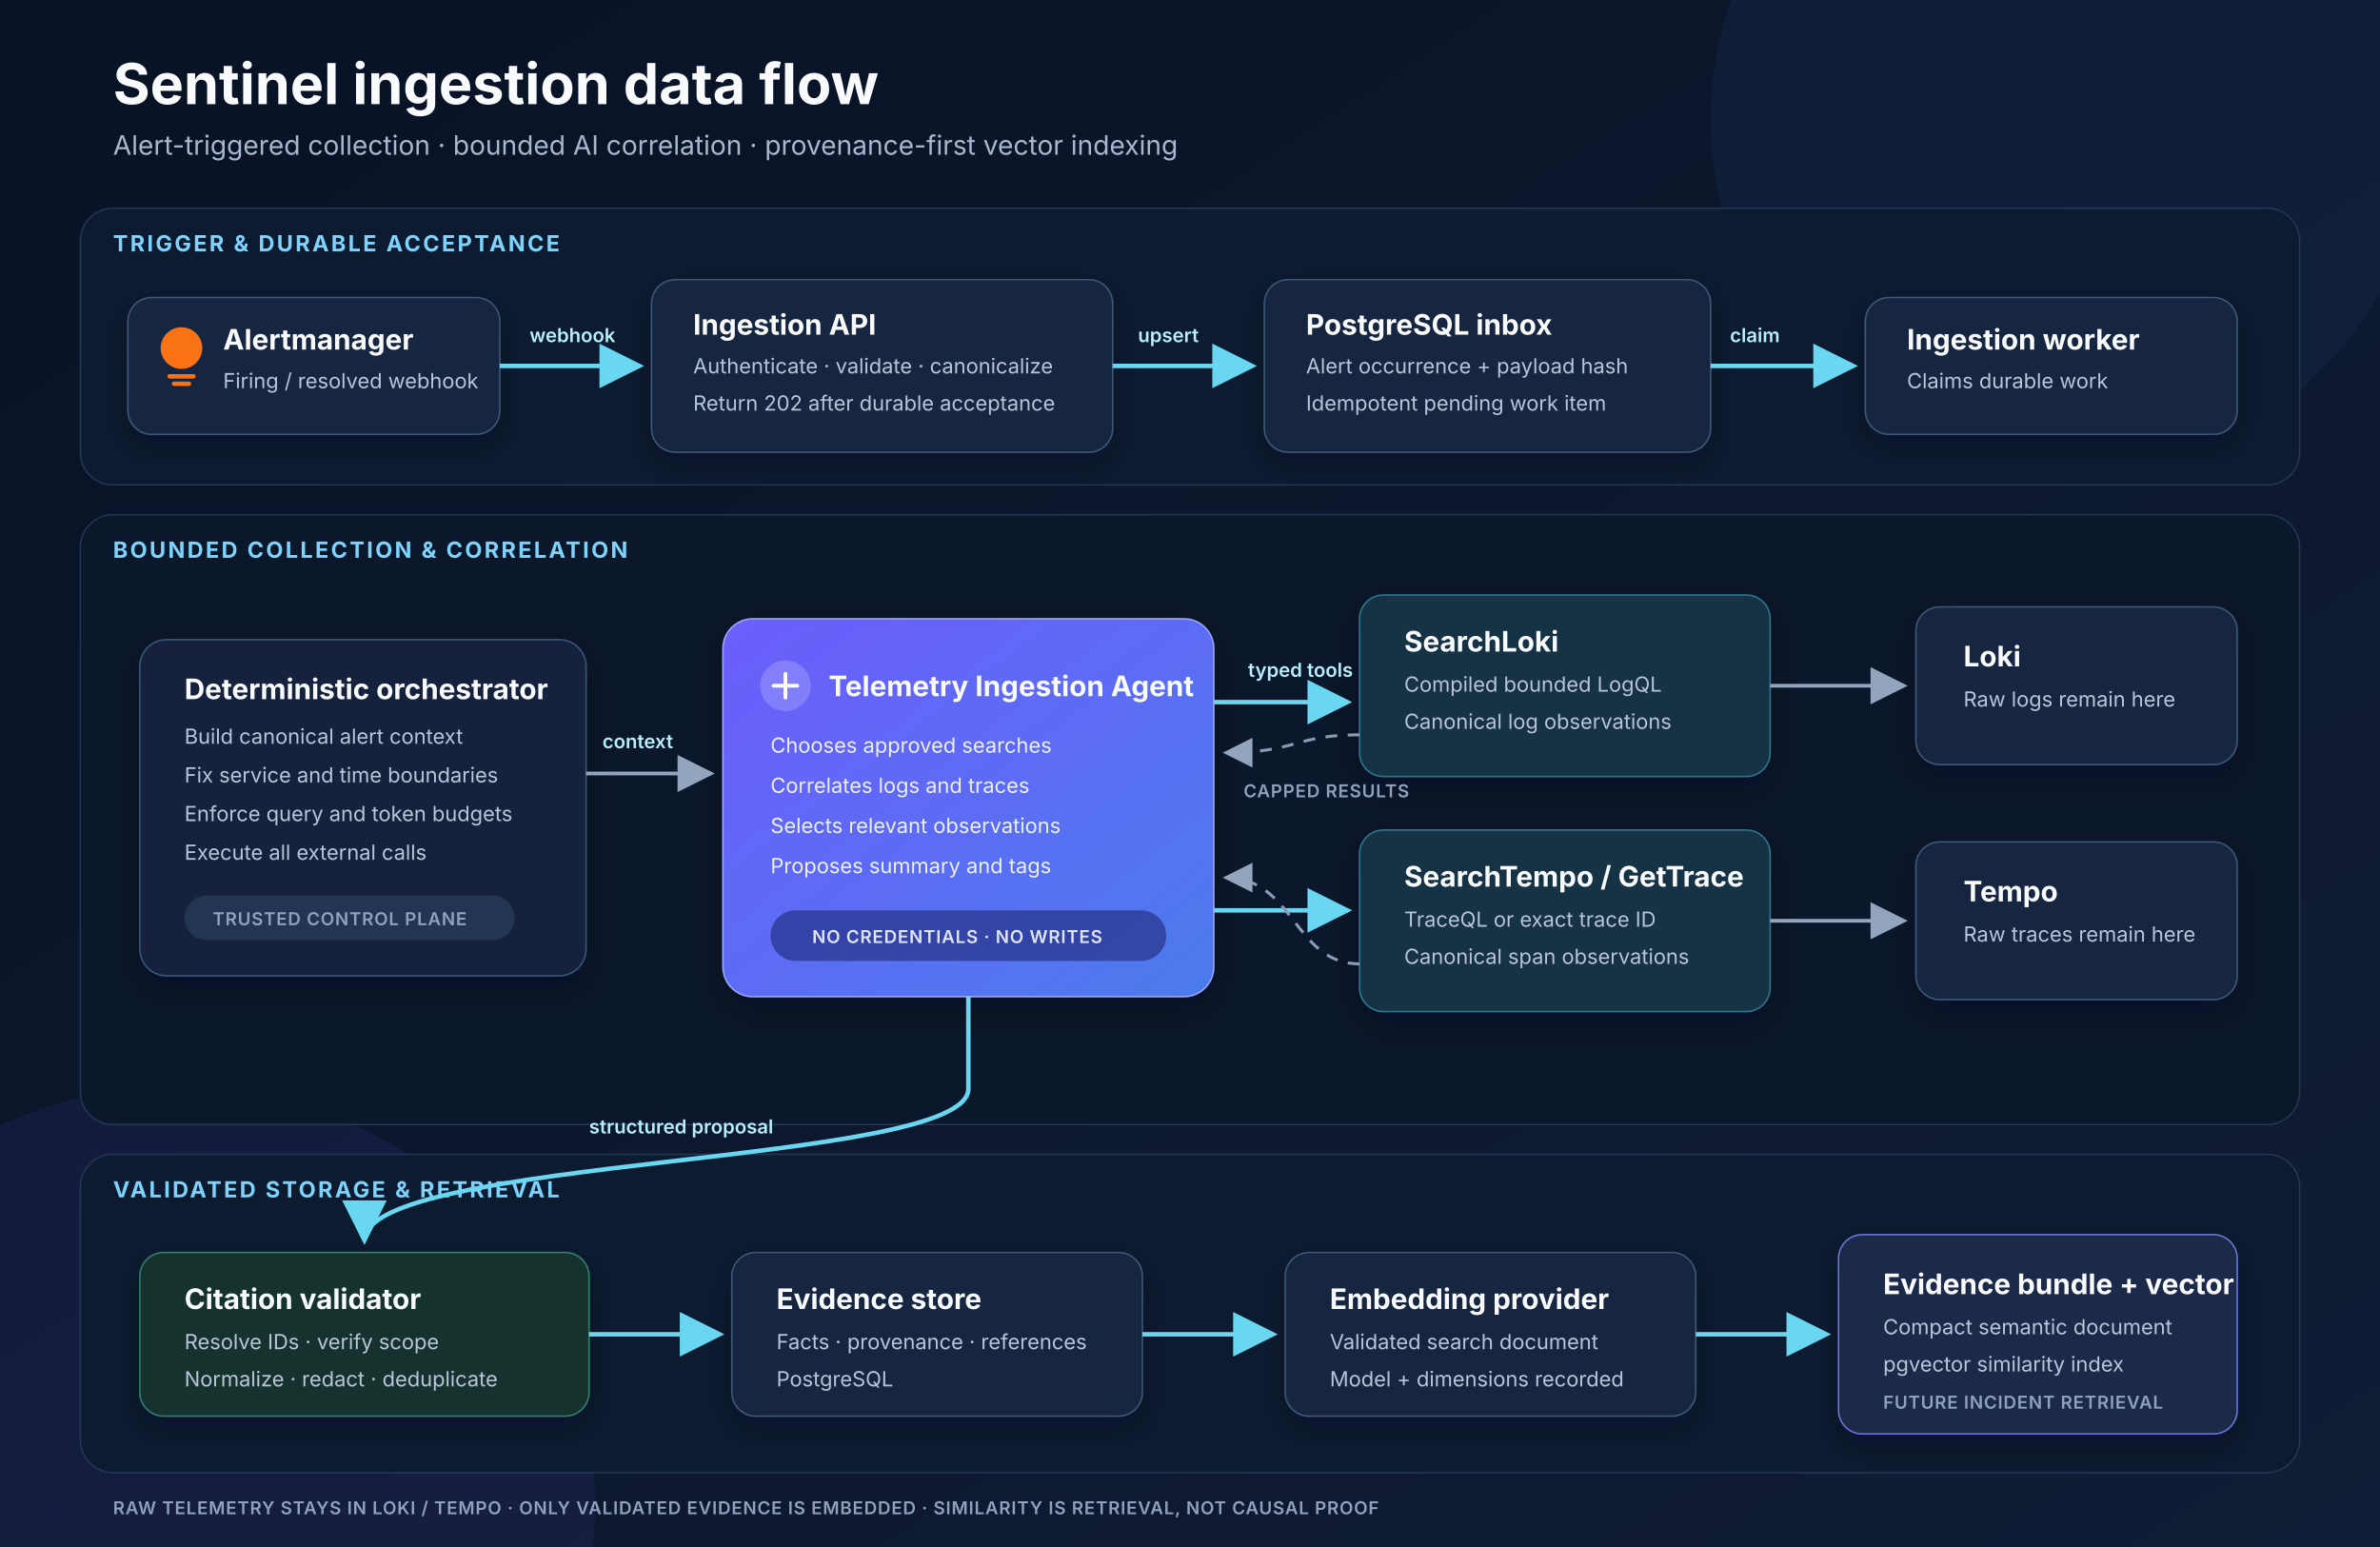
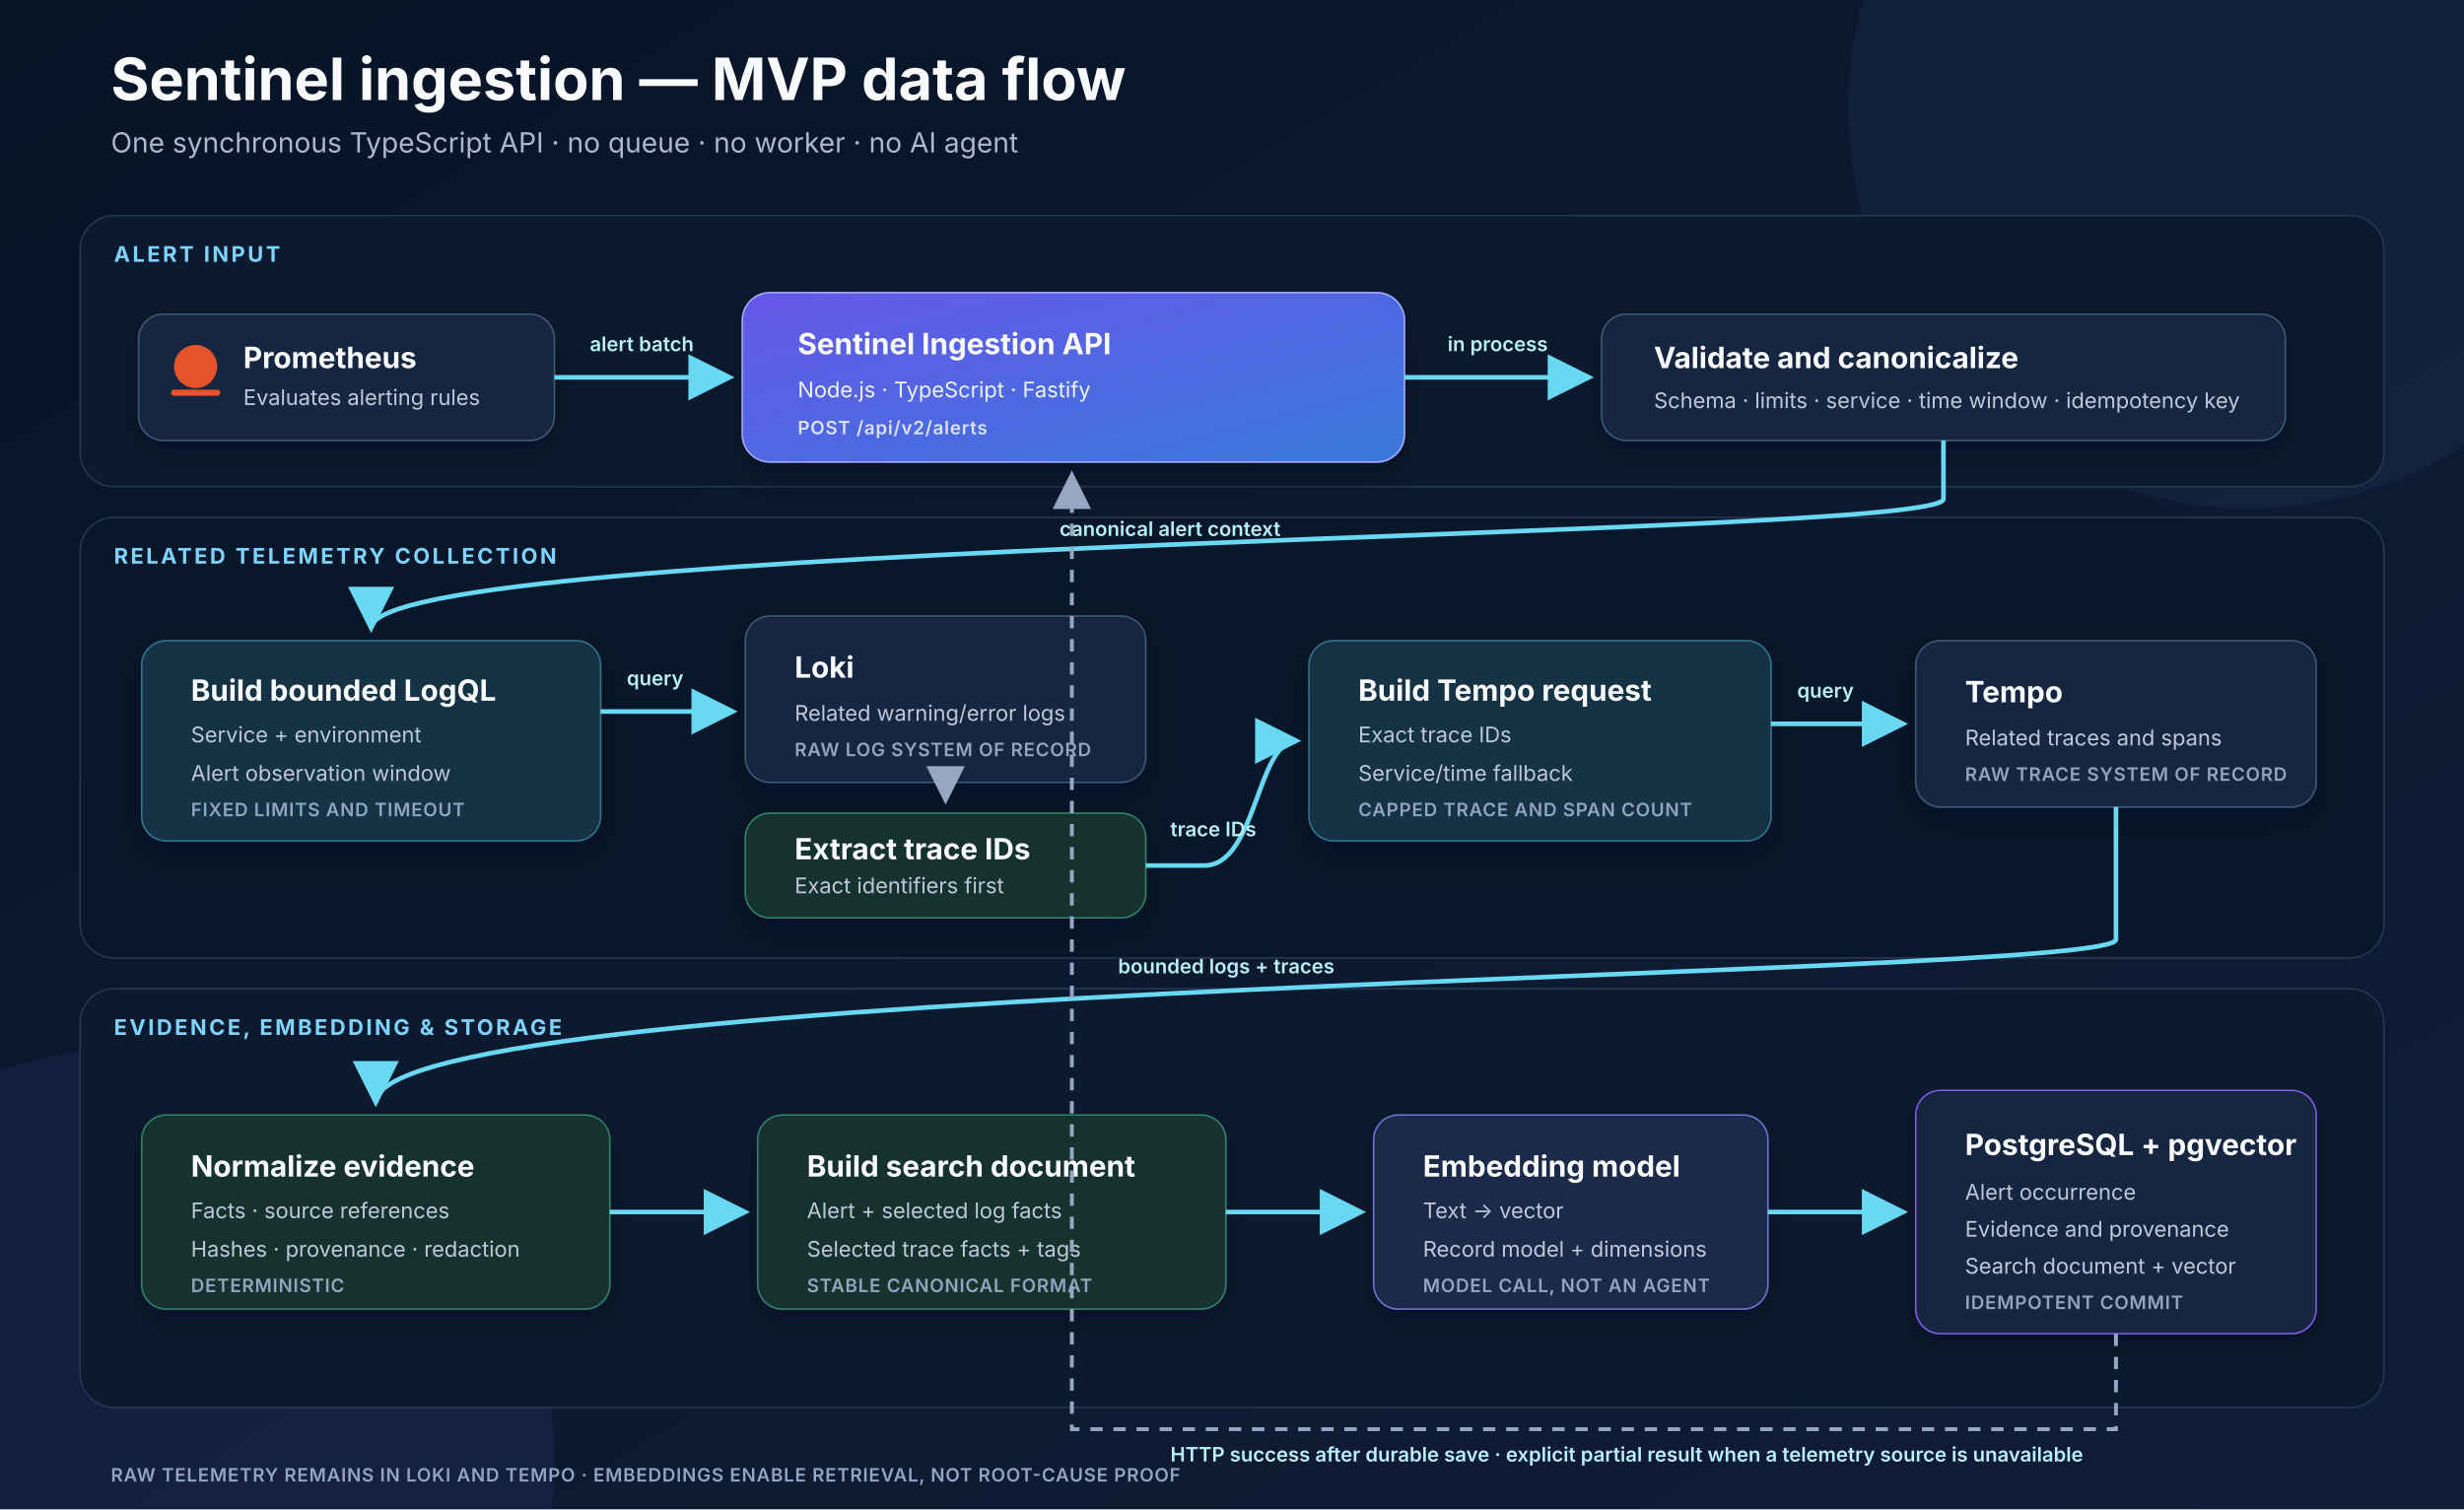
- <svg xmlns="http://www.w3.org/2000/svg" width="1600" height="1040" viewBox="0 0 1600 1040" role="img" aria-labelledby="title desc">
+ <svg xmlns="http://www.w3.org/2000/svg" width="1600" height="980" viewBox="0 0 1600 980" role="img" aria-labelledby="title desc">
  <defs>
-     <linearGradient id="background" x1="0" y1="0" x2="1" y2="1">
-       <stop offset="0" stop-color="#081225" />
-       <stop offset="1" stop-color="#111d36" />
+     <linearGradient id="bg" x1="0" y1="0" x2="1" y2="1">
+       <stop offset="0" stop-color="#071426" />
+       <stop offset="1" stop-color="#111d38" />
    </linearGradient>
-     <linearGradient id="agentFill" x1="0" y1="0" x2="1" y2="1">
-       <stop offset="0" stop-color="#6d5dfc" />
-       <stop offset="1" stop-color="#4b7bec" />
+     <linearGradient id="api" x1="0" y1="0" x2="1" y2="1">
+       <stop offset="0" stop-color="#6657e8" />
+       <stop offset="1" stop-color="#3979dc" />
    </linearGradient>
    <filter id="shadow" x="-20%" y="-20%" width="140%" height="150%">
-       <feDropShadow dx="0" dy="8" stdDeviation="10" flood-color="#020617" flood-opacity="0.35" />
+       <feDropShadow dx="0" dy="8" stdDeviation="9" flood-color="#020617" flood-opacity=".4" />
    </filter>
    <marker id="arrow" markerWidth="12" markerHeight="12" refX="10" refY="6" orient="auto" markerUnits="strokeWidth">
-       <path d="M1,1 L11,6 L1,11 Z" fill="#69d7f2" />
+       <path d="M1 1L11 6 1 11Z" fill="#68d8f3" />
    </marker>
-     <marker id="arrowMuted" markerWidth="12" markerHeight="12" refX="10" refY="6" orient="auto" markerUnits="strokeWidth">
-       <path d="M1,1 L11,6 L1,11 Z" fill="#93a4bd" />
+     <marker id="returnArrow" markerWidth="12" markerHeight="12" refX="10" refY="6" orient="auto" markerUnits="strokeWidth">
+       <path d="M1 1L11 6 1 11Z" fill="#95a7c2" />
    </marker>
    <style>
-       .title { font: 700 38px Inter, Segoe UI, Arial, sans-serif; fill: #f8fafc; }
-       .subtitle { font: 400 18px Inter, Segoe UI, Arial, sans-serif; fill: #aab8ce; }
-       .lane-title { font: 700 15px Inter, Segoe UI, Arial, sans-serif; letter-spacing: 1.5px; fill: #7dd3fc; }
-       .node-title { font: 700 19px Inter, Segoe UI, Arial, sans-serif; fill: #f8fafc; }
-       .node-text { font: 400 14px Inter, Segoe UI, Arial, sans-serif; fill: #b9c5d8; }
-       .small { font: 600 12px Inter, Segoe UI, Arial, sans-serif; fill: #8fa2bd; letter-spacing: .5px; }
-       .edge { fill: none; stroke: #69d7f2; stroke-width: 3; marker-end: url(#arrow); }
-       .edge-muted { fill: none; stroke: #93a4bd; stroke-width: 2.5; marker-end: url(#arrowMuted); }
-       .edge-dashed { fill: none; stroke: #8b9bb3; stroke-width: 2; stroke-dasharray: 8 7; marker-end: url(#arrowMuted); }
-       .edge-label { font: 600 13px Inter, Segoe UI, Arial, sans-serif; fill: #b8effb; }
+       .title{font:700 38px Inter,Segoe UI,Arial,sans-serif;fill:#f8fafc}
+       .subtitle{font:400 18px Inter,Segoe UI,Arial,sans-serif;fill:#a9b9cf}
+       .lane{font:700 14px Inter,Segoe UI,Arial,sans-serif;letter-spacing:1.6px;fill:#7dd3fc}
+       .node-title{font:700 19px Inter,Segoe UI,Arial,sans-serif;fill:#f8fafc}
+       .node-text{font:400 14px Inter,Segoe UI,Arial,sans-serif;fill:#bdc9db}
+       .small{font:600 12px Inter,Segoe UI,Arial,sans-serif;letter-spacing:.5px;fill:#91a5c0}
+       .edge{fill:none;stroke:#68d8f3;stroke-width:3;marker-end:url(#arrow)}
+       .return{fill:none;stroke:#95a7c2;stroke-width:2.5;stroke-dasharray:8 7;marker-end:url(#returnArrow)}
+       .label{font:600 13px Inter,Segoe UI,Arial,sans-serif;fill:#b8f0fb}
    </style>
  </defs>
-   <rect width="1600" height="1040" fill="url(#background)" />
-   <circle cx="1390" cy="80" r="240" fill="#264d84" opacity="0.13" />
-   <circle cx="120" cy="1010" r="280" fill="#5b4ce2" opacity="0.10" />
-   <text x="76" y="70" class="title">Sentinel ingestion data flow</text>
-   <text x="76" y="104" class="subtitle">Alert-triggered collection · bounded AI correlation · provenance-first vector indexing</text>
-   <rect x="54" y="140" width="1492" height="186" rx="22" fill="#0d1b31" stroke="#233752" />
-   <rect x="54" y="346" width="1492" height="410" rx="22" fill="#0b172a" stroke="#233752" />
-   <rect x="54" y="776" width="1492" height="214" rx="22" fill="#0d1b31" stroke="#233752" />
-   <text x="76" y="169" class="lane-title">TRIGGER &amp; DURABLE ACCEPTANCE</text>
-   <text x="76" y="375" class="lane-title">BOUNDED COLLECTION &amp; CORRELATION</text>
-   <text x="76" y="805" class="lane-title">VALIDATED STORAGE &amp; RETRIEVAL</text>
+   <rect width="1600" height="980" fill="url(#bg)" />
+   <circle cx="1460" cy="70" r="260" fill="#345b9d" opacity=".12" />
+   <circle cx="90" cy="950" r="270" fill="#6857e8" opacity=".09" />
+   <text x="72" y="65" class="title">Sentinel ingestion — MVP data flow</text>
+   <text x="72" y="99" class="subtitle">One synchronous TypeScript API · no queue · no worker · no AI agent</text>
+   <rect x="52" y="140" width="1496" height="176" rx="22" fill="#0c1a2f" stroke="#253852" />
+   <text x="74" y="170" class="lane">ALERT INPUT</text>
  <g filter="url(#shadow)">
-     <rect x="86" y="200" width="250" height="92" rx="16" fill="#17263f" stroke="#3d5878" />
-     <circle cx="122" cy="234" r="14" fill="#f97316" />
-     <path d="M114 253h16M117 258h10" stroke="#f97316" stroke-width="3" stroke-linecap="round" />
-     <text x="150" y="235" class="node-title">Alertmanager</text>
-     <text x="150" y="261" class="node-text">Firing / resolved webhook</text>
+     <rect x="90" y="204" width="270" height="82" rx="16" fill="#172740" stroke="#3d5979" />
+     <circle cx="127" cy="238" r="14" fill="#e6522c" />
+     <path d="M113 255h28" stroke="#e6522c" stroke-width="4" stroke-linecap="round" />
+     <text x="158" y="239" class="node-title">Prometheus</text>
+     <text x="158" y="263" class="node-text">Evaluates alerting rules</text>
  </g>
  <g filter="url(#shadow)">
-     <rect x="438" y="188" width="310" height="116" rx="16" fill="#17263f" stroke="#3d5878" />
-     <text x="466" y="225" class="node-title">Ingestion API</text>
-     <text x="466" y="251" class="node-text">Authenticate · validate · canonicalize</text>
-     <text x="466" y="276" class="node-text">Return 202 after durable acceptance</text>
+     <rect x="482" y="190" width="430" height="110" rx="18" fill="url(#api)" stroke="#a4adff" />
+     <text x="518" y="230" class="node-title">Sentinel Ingestion API</text>
+     <text x="518" y="258" class="node-text" style="fill:#edf2ff">Node.js · TypeScript · Fastify</text>
+     <text x="518" y="282" class="small" style="fill:#dce3ff">POST /api/v2/alerts</text>
  </g>
  <g filter="url(#shadow)">
-     <rect x="850" y="188" width="300" height="116" rx="16" fill="#17263f" stroke="#3d5878" />
-     <text x="878" y="225" class="node-title">PostgreSQL inbox</text>
-     <text x="878" y="251" class="node-text">Alert occurrence + payload hash</text>
-     <text x="878" y="276" class="node-text">Idempotent pending work item</text>
+     <rect x="1040" y="204" width="444" height="82" rx="16" fill="#172740" stroke="#3d5979" />
+     <text x="1074" y="239" class="node-title">Validate and canonicalize</text>
+     <text x="1074" y="265" class="node-text">Schema · limits · service · time window · idempotency key</text>
+   </g>
+   <path class="edge" d="M360 245H474" />
+   <text x="383" y="228" class="label">alert batch</text>
+   <path class="edge" d="M912 245H1032" />
+   <text x="940" y="228" class="label">in process</text>
+   <rect x="52" y="336" width="1496" height="286" rx="22" fill="#09172a" stroke="#253852" />
+   <text x="74" y="366" class="lane">RELATED TELEMETRY COLLECTION</text>
+   <g filter="url(#shadow)">
+     <rect x="92" y="416" width="298" height="130" rx="16" fill="#153044" stroke="#2f7890" />
+     <text x="124" y="455" class="node-title">Build bounded LogQL</text>
+     <text x="124" y="482" class="node-text">Service + environment</text>
+     <text x="124" y="507" class="node-text">Alert observation window</text>
+     <text x="124" y="530" class="small">FIXED LIMITS AND TIMEOUT</text>
  </g>
  <g filter="url(#shadow)">
-     <rect x="1254" y="200" width="250" height="92" rx="16" fill="#17263f" stroke="#3d5878" />
-     <text x="1282" y="235" class="node-title">Ingestion worker</text>
-     <text x="1282" y="261" class="node-text">Claims durable work</text>
-   </g>
-   <path class="edge" d="M336 246H430" />
-   <text x="356" y="230" class="edge-label">webhook</text>
-   <path class="edge" d="M748 246H842" />
-   <text x="765" y="230" class="edge-label">upsert</text>
-   <path class="edge" d="M1150 246H1246" />
-   <text x="1163" y="230" class="edge-label">claim</text>
-   <g filter="url(#shadow)">
-     <rect x="94" y="430" width="300" height="226" rx="18" fill="#15243c" stroke="#395778" />
-     <text x="124" y="470" class="node-title">Deterministic orchestrator</text>
-     <text x="124" y="500" class="node-text">Build canonical alert context</text>
-     <text x="124" y="526" class="node-text">Fix service and time boundaries</text>
-     <text x="124" y="552" class="node-text">Enforce query and token budgets</text>
-     <text x="124" y="578" class="node-text">Execute all external calls</text>
-     <rect x="124" y="602" width="222" height="30" rx="15" fill="#203451" />
-     <text x="143" y="622" class="small">TRUSTED CONTROL PLANE</text>
+     <rect x="484" y="400" width="260" height="108" rx="16" fill="#172740" stroke="#3d5979" />
+     <text x="516" y="440" class="node-title">Loki</text>
+     <text x="516" y="468" class="node-text">Related warning/error logs</text>
+     <text x="516" y="491" class="small">RAW LOG SYSTEM OF RECORD</text>
  </g>
  <g filter="url(#shadow)">
-     <rect x="486" y="416" width="330" height="254" rx="20" fill="url(#agentFill)" stroke="#9ba7ff" />
-     <circle cx="528" cy="461" r="17" fill="#ffffff" opacity="0.18" />
-     <path d="M520 461h16M528 453v16" stroke="#fff" stroke-width="2.5" stroke-linecap="round" />
-     <text x="557" y="468" class="node-title">Telemetry Ingestion Agent</text>
-     <text x="518" y="506" class="node-text" style="fill:#edf0ff">Chooses approved searches</text>
-     <text x="518" y="533" class="node-text" style="fill:#edf0ff">Correlates logs and traces</text>
-     <text x="518" y="560" class="node-text" style="fill:#edf0ff">Selects relevant observations</text>
-     <text x="518" y="587" class="node-text" style="fill:#edf0ff">Proposes summary and tags</text>
-     <rect x="518" y="612" width="266" height="34" rx="17" fill="#28358d" opacity="0.75" />
-     <text x="546" y="634" class="small" style="fill:#dfe4ff">NO CREDENTIALS · NO WRITES</text>
+     <rect x="484" y="528" width="260" height="68" rx="16" fill="#17332f" stroke="#31816d" />
+     <text x="516" y="558" class="node-title">Extract trace IDs</text>
+     <text x="516" y="580" class="node-text">Exact identifiers first</text>
  </g>
  <g filter="url(#shadow)">
-     <rect x="914" y="400" width="276" height="122" rx="16" fill="#153044" stroke="#2f7890" />
-     <text x="944" y="438" class="node-title">SearchLoki</text>
-     <text x="944" y="465" class="node-text">Compiled bounded LogQL</text>
-     <text x="944" y="490" class="node-text">Canonical log observations</text>
+     <rect x="850" y="416" width="300" height="130" rx="16" fill="#153044" stroke="#2f7890" />
+     <text x="882" y="455" class="node-title">Build Tempo request</text>
+     <text x="882" y="482" class="node-text">Exact trace IDs</text>
+     <text x="882" y="507" class="node-text">Service/time fallback</text>
+     <text x="882" y="530" class="small">CAPPED TRACE AND SPAN COUNT</text>
  </g>
  <g filter="url(#shadow)">
-     <rect x="914" y="558" width="276" height="122" rx="16" fill="#153044" stroke="#2f7890" />
-     <text x="944" y="596" class="node-title">SearchTempo / GetTrace</text>
-     <text x="944" y="623" class="node-text">TraceQL or exact trace ID</text>
-     <text x="944" y="648" class="node-text">Canonical span observations</text>
+     <rect x="1244" y="416" width="260" height="108" rx="16" fill="#172740" stroke="#3d5979" />
+     <text x="1276" y="456" class="node-title">Tempo</text>
+     <text x="1276" y="484" class="node-text">Related traces and spans</text>
+     <text x="1276" y="507" class="small">RAW TRACE SYSTEM OF RECORD</text>
+   </g>
+   <path class="edge" d="M390 462H476" />
+   <text x="407" y="445" class="label">query</text>
+   <path class="return" d="M614 508V520" />
+   <path class="edge" d="M744 562H782C816 562 816 481 842 481" />
+   <text x="760" y="543" class="label">trace IDs</text>
+   <path class="edge" d="M1150 470H1236" />
+   <text x="1167" y="453" class="label">query</text>
+   <rect x="52" y="642" width="1496" height="272" rx="22" fill="#0c1a2f" stroke="#253852" />
+   <text x="74" y="672" class="lane">EVIDENCE, EMBEDDING &amp; STORAGE</text>
+   <g filter="url(#shadow)">
+     <rect x="92" y="724" width="304" height="126" rx="16" fill="#17332f" stroke="#31816d" />
+     <text x="124" y="764" class="node-title">Normalize evidence</text>
+     <text x="124" y="791" class="node-text">Facts · source references</text>
+     <text x="124" y="816" class="node-text">Hashes · provenance · redaction</text>
+     <text x="124" y="839" class="small">DETERMINISTIC</text>
  </g>
  <g filter="url(#shadow)">
-     <rect x="1288" y="408" width="216" height="106" rx="16" fill="#17263f" stroke="#3d5878" />
-     <text x="1320" y="448" class="node-title">Loki</text>
-     <text x="1320" y="475" class="node-text">Raw logs remain here</text>
+     <rect x="492" y="724" width="304" height="126" rx="16" fill="#17332f" stroke="#31816d" />
+     <text x="524" y="764" class="node-title">Build search document</text>
+     <text x="524" y="791" class="node-text">Alert + selected log facts</text>
+     <text x="524" y="816" class="node-text">Selected trace facts + tags</text>
+     <text x="524" y="839" class="small">STABLE CANONICAL FORMAT</text>
  </g>
  <g filter="url(#shadow)">
-     <rect x="1288" y="566" width="216" height="106" rx="16" fill="#17263f" stroke="#3d5878" />
-     <text x="1320" y="606" class="node-title">Tempo</text>
-     <text x="1320" y="633" class="node-text">Raw traces remain here</text>
-   </g>
-   <path class="edge-muted" d="M394 520H478" />
-   <text x="405" y="503" class="edge-label">context</text>
-   <path class="edge" d="M816 472H906" />
-   <path class="edge" d="M816 612H906" />
-   <path class="edge-muted" d="M1190 461H1280" />
-   <path class="edge-muted" d="M1190 619H1280" />
-   <path class="edge-dashed" d="M914 494C870 494 872 506 824 506" />
-   <path class="edge-dashed" d="M914 648C870 648 870 590 824 590" />
-   <text x="839" y="455" class="edge-label">typed tools</text>
-   <text x="836" y="536" class="small">CAPPED RESULTS</text>
-   <g filter="url(#shadow)">
-     <rect x="94" y="842" width="302" height="110" rx="16" fill="#17332f" stroke="#31816d" />
-     <text x="124" y="880" class="node-title">Citation validator</text>
-     <text x="124" y="907" class="node-text">Resolve IDs · verify scope</text>
-     <text x="124" y="932" class="node-text">Normalize · redact · deduplicate</text>
+     <rect x="892" y="724" width="256" height="126" rx="16" fill="#1d2949" stroke="#6877d8" />
+     <text x="924" y="764" class="node-title">Embedding model</text>
+     <text x="924" y="791" class="node-text">Text → vector</text>
+     <text x="924" y="816" class="node-text">Record model + dimensions</text>
+     <text x="924" y="839" class="small">MODEL CALL, NOT AN AGENT</text>
  </g>
  <g filter="url(#shadow)">
-     <rect x="492" y="842" width="276" height="110" rx="16" fill="#17263f" stroke="#3d5878" />
-     <text x="522" y="880" class="node-title">Evidence store</text>
-     <text x="522" y="907" class="node-text">Facts · provenance · references</text>
-     <text x="522" y="932" class="node-text">PostgreSQL</text>
+     <rect x="1244" y="708" width="260" height="158" rx="16" fill="#172740" stroke="#7d5be7" />
+     <text x="1276" y="750" class="node-title">PostgreSQL + pgvector</text>
+     <text x="1276" y="779" class="node-text">Alert occurrence</text>
+     <text x="1276" y="803" class="node-text">Evidence and provenance</text>
+     <text x="1276" y="827" class="node-text">Search document + vector</text>
+     <text x="1276" y="850" class="small">IDEMPOTENT COMMIT</text>
  </g>
-   <g filter="url(#shadow)">
-     <rect x="864" y="842" width="276" height="110" rx="16" fill="#17263f" stroke="#3d5878" />
-     <text x="894" y="880" class="node-title">Embedding provider</text>
-     <text x="894" y="907" class="node-text">Validated search document</text>
-     <text x="894" y="932" class="node-text">Model + dimensions recorded</text>
-   </g>
-   <g filter="url(#shadow)">
-     <rect x="1236" y="830" width="268" height="134" rx="16" fill="#1d2949" stroke="#6877d8" />
-     <text x="1266" y="870" class="node-title">Evidence bundle + vector</text>
-     <text x="1266" y="897" class="node-text">Compact semantic document</text>
-     <text x="1266" y="922" class="node-text">pgvector similarity index</text>
-     <text x="1266" y="947" class="small">FUTURE INCIDENT RETRIEVAL</text>
-   </g>
-   <path class="edge" d="M651 670V732C651 784 245 777 245 834" />
-   <text x="396" y="762" class="edge-label">structured proposal</text>
-   <path class="edge" d="M396 897H484" />
-   <path class="edge" d="M768 897H856" />
-   <path class="edge" d="M1140 897H1228" />
-   <text x="76" y="1018" class="small">RAW TELEMETRY STAYS IN LOKI / TEMPO · ONLY VALIDATED EVIDENCE IS EMBEDDED · SIMILARITY IS RETRIEVAL, NOT CAUSAL PROOF</text>
+   <path class="edge" d="M396 787H484" />
+   <path class="edge" d="M796 787H884" />
+   <path class="edge" d="M1148 787H1236" />
+   <path class="edge" d="M1262 286V324C1262 350 241 350 241 408" />
+   <text x="688" y="348" class="label">canonical alert context</text>
+   <path class="edge" d="M1374 524V610C1374 636 244 636 244 716" />
+   <text x="726" y="632" class="label">bounded logs + traces</text>
+   <path class="return" d="M1374 866V928H696V308" />
+   <text x="760" y="949" class="label">HTTP success after durable save · explicit partial result when a telemetry source is unavailable</text>
+   <text x="72" y="962" class="small">RAW TELEMETRY REMAINS IN LOKI AND TEMPO · EMBEDDINGS ENABLE RETRIEVAL, NOT ROOT-CAUSE PROOF</text>
</svg>
